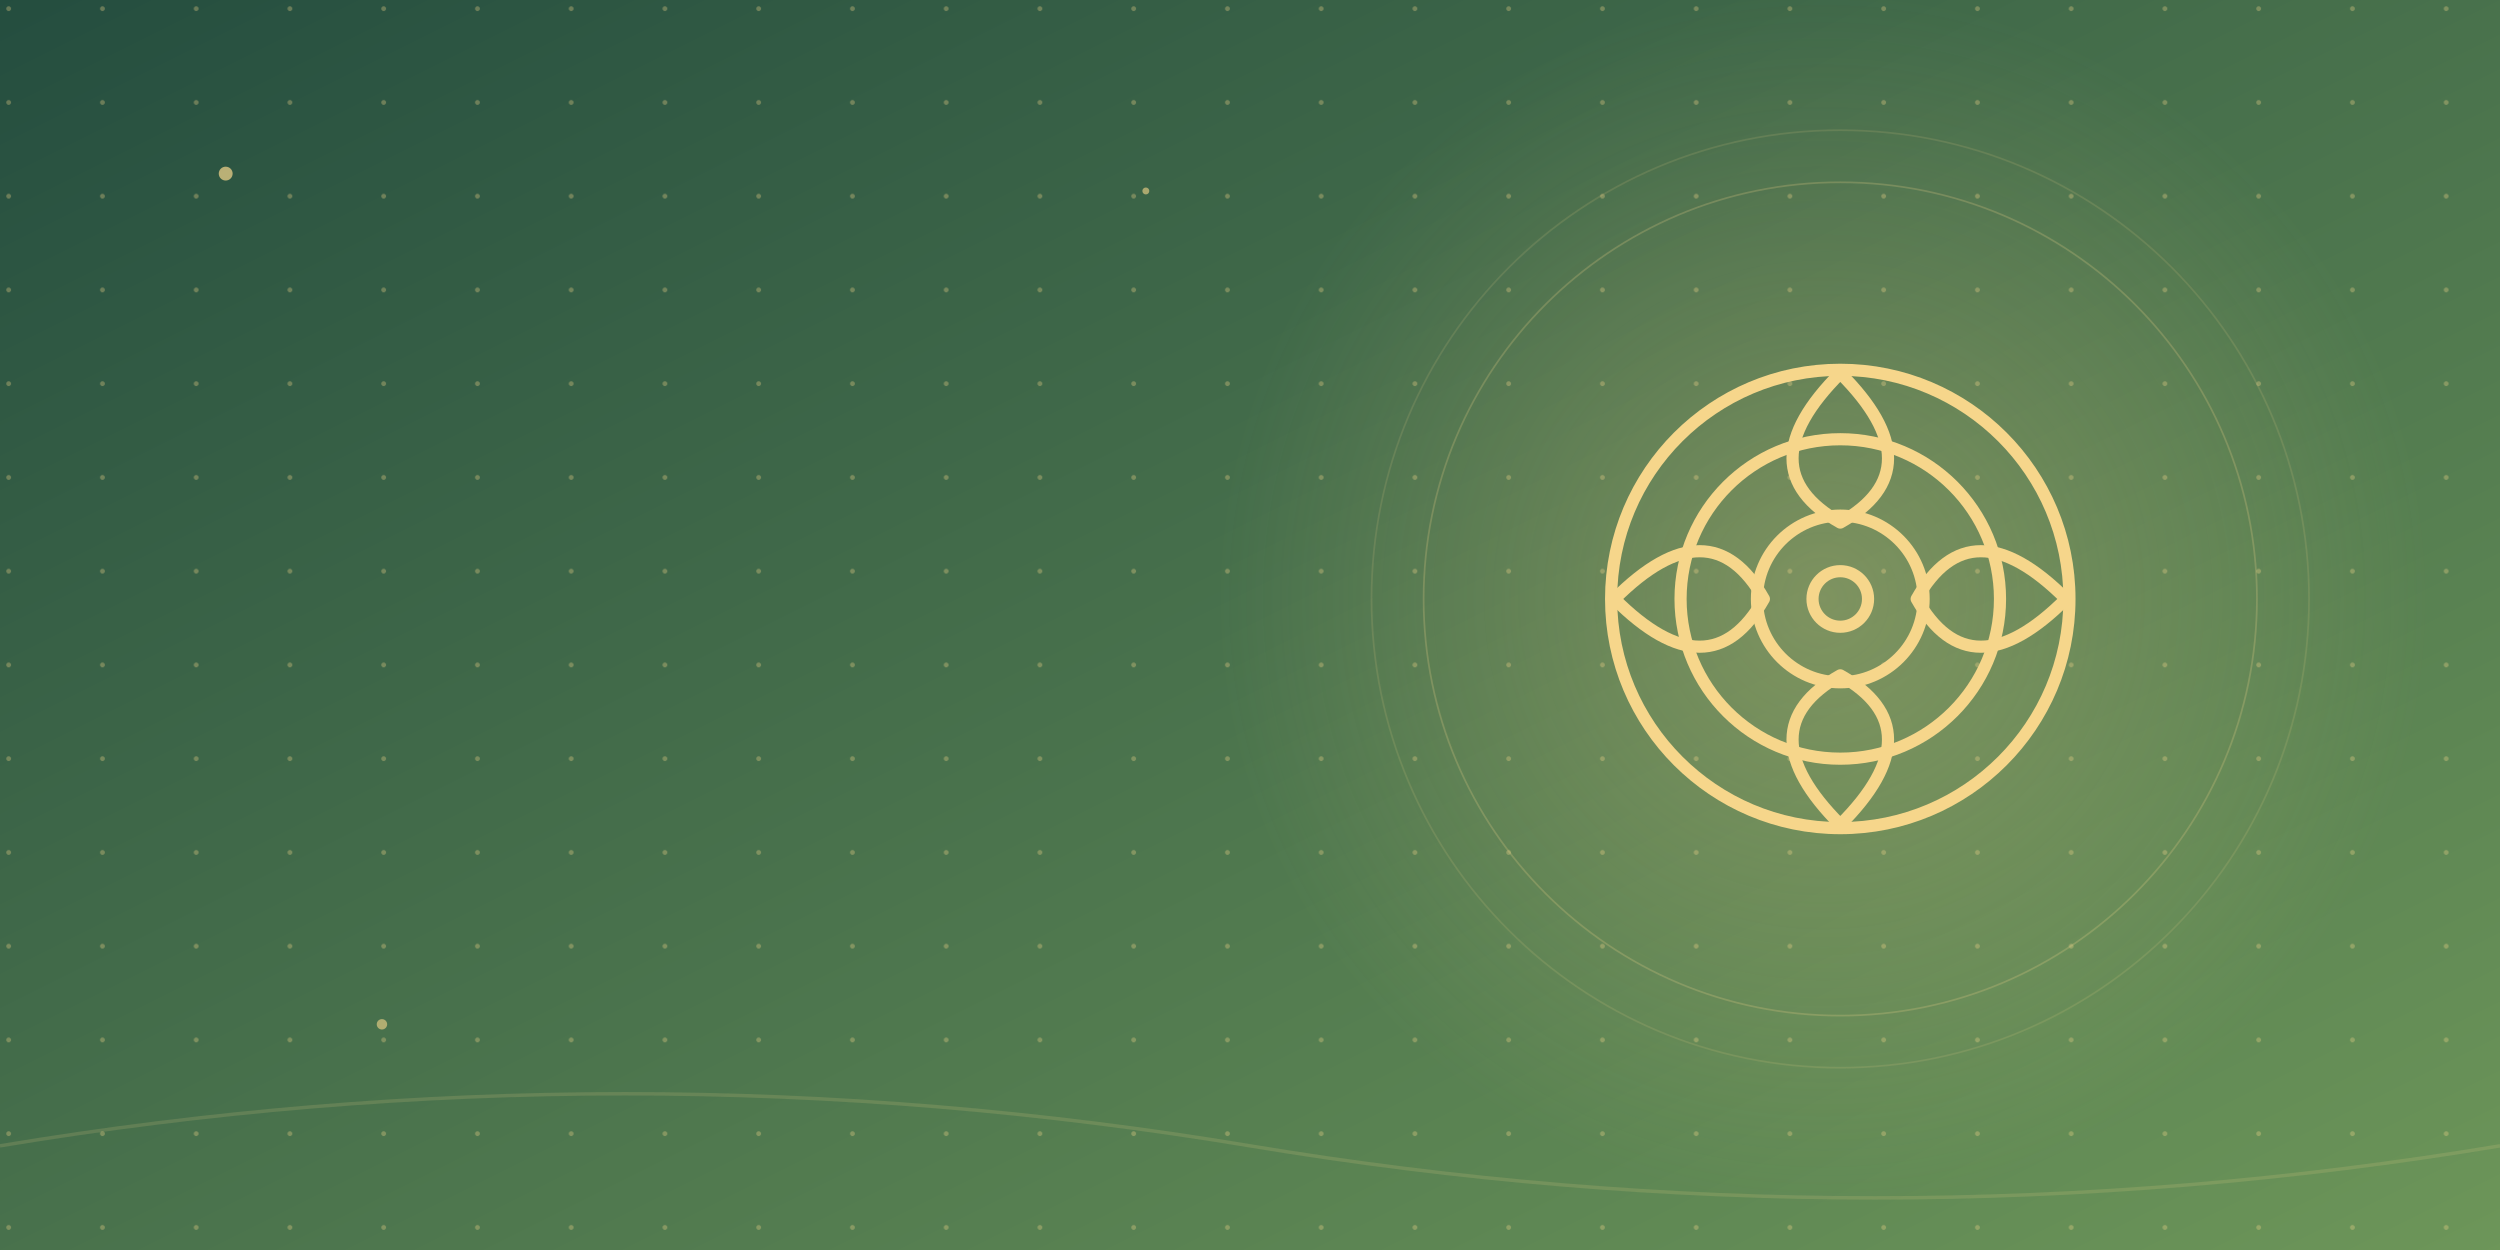
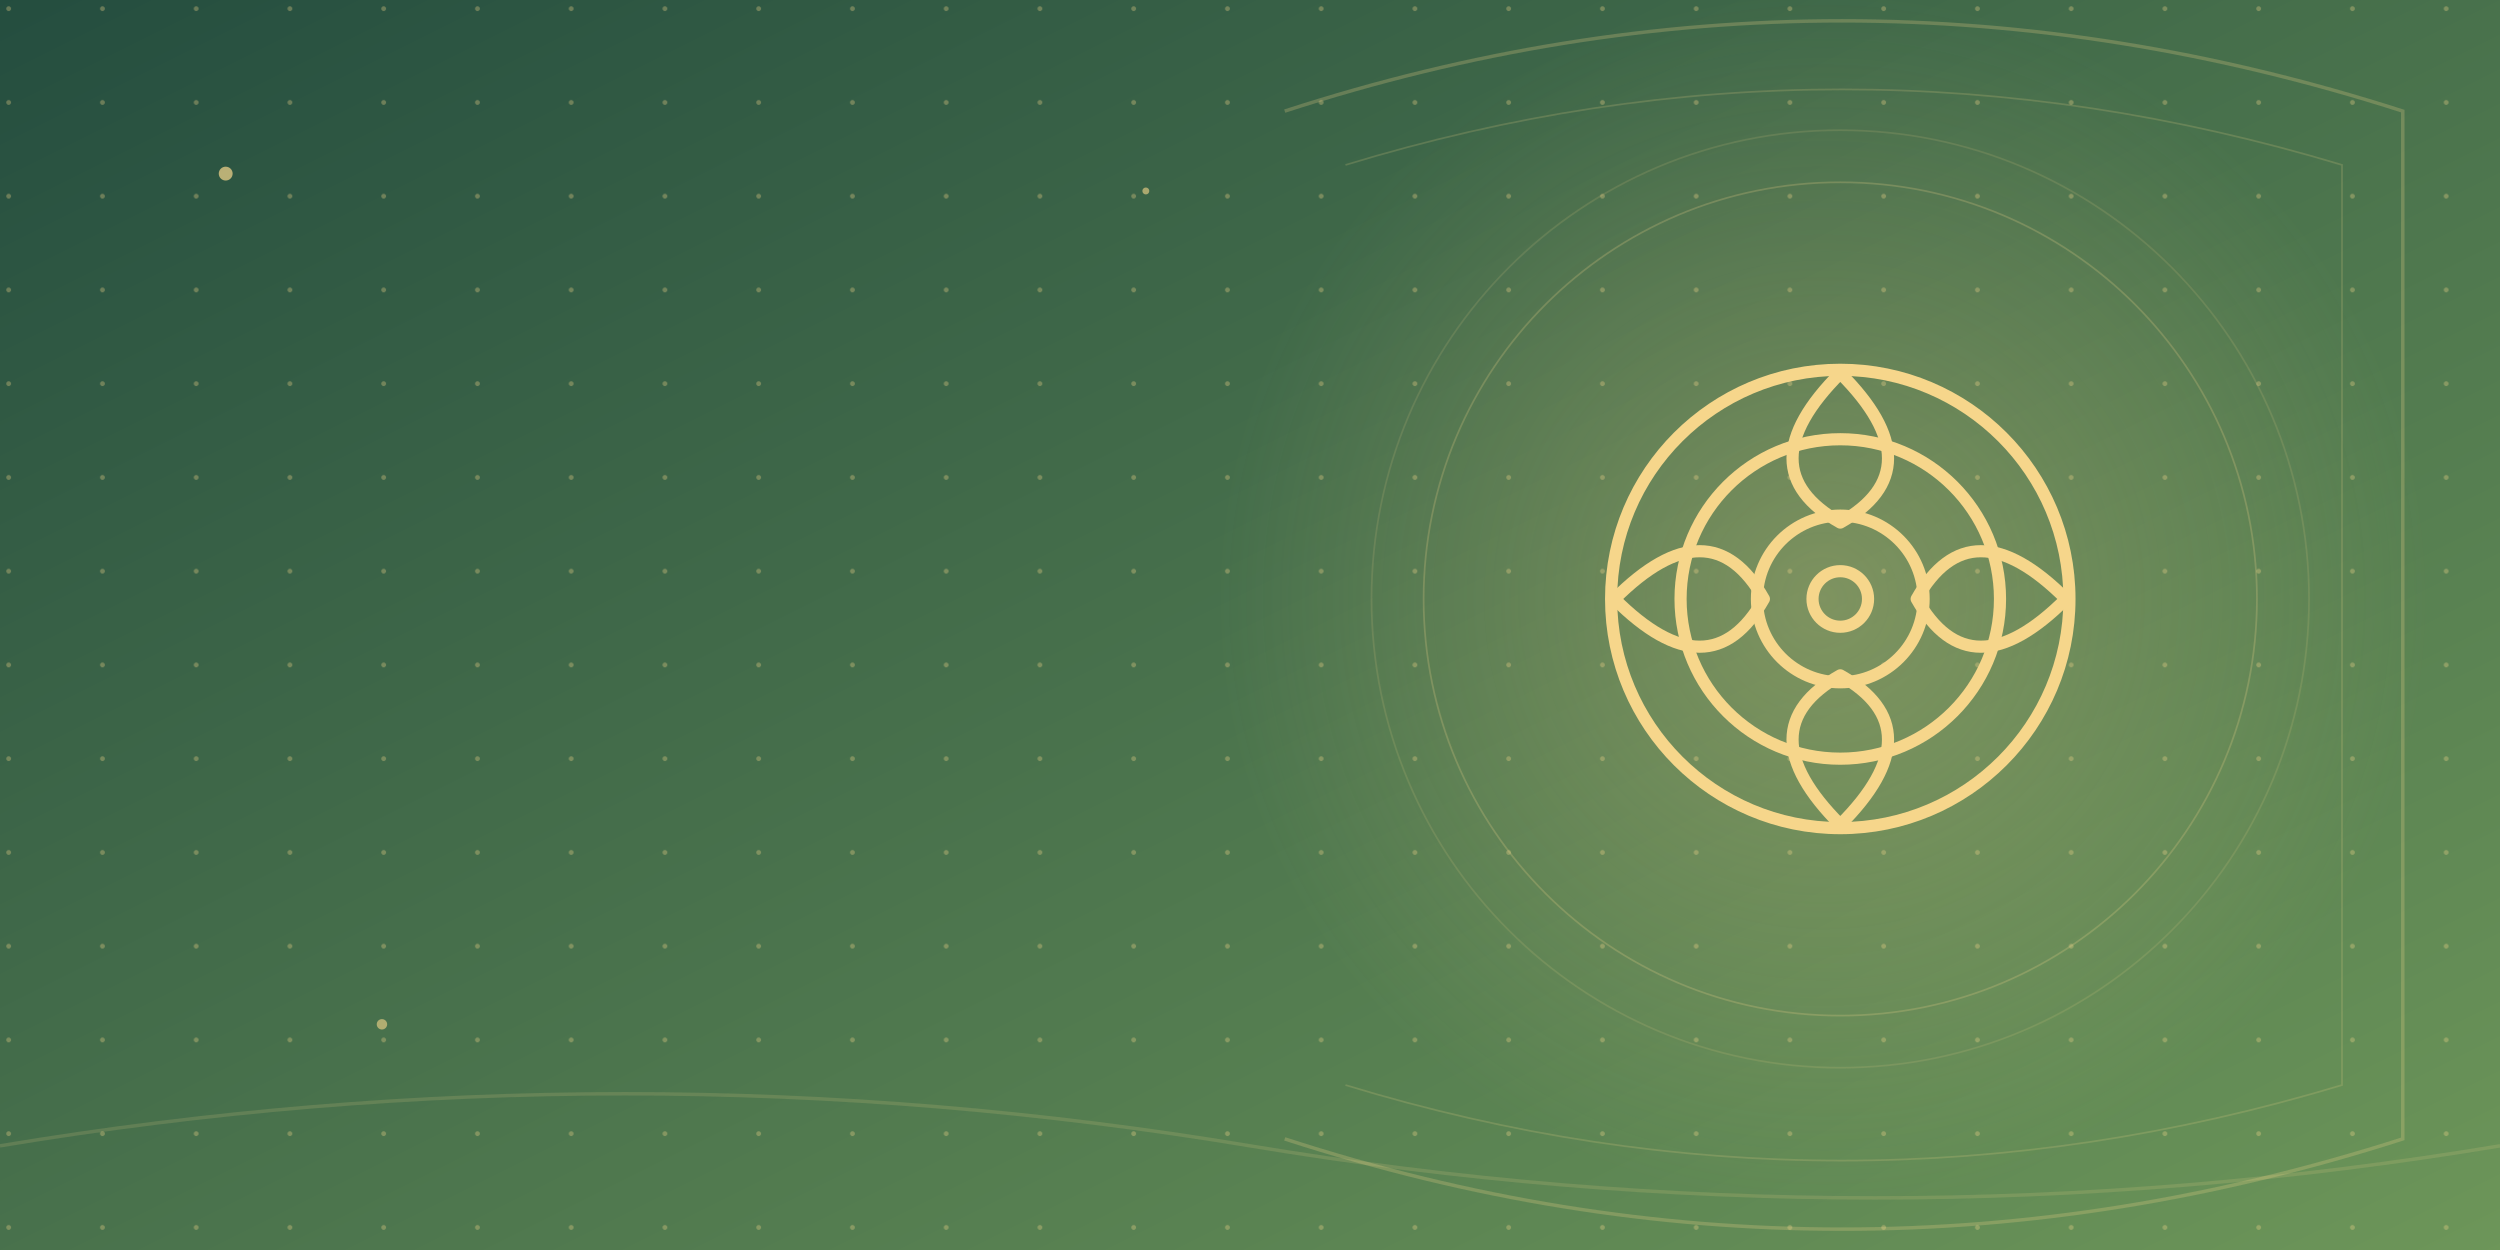
<svg xmlns="http://www.w3.org/2000/svg" viewBox="0 0 1440 720" role="img" aria-label="Onam festival artwork">
  <defs>
    <linearGradient id="bg" x2="1" y2="1">
      <stop stop-color="#244d3f" />
      <stop offset="1" stop-color="#6d9659" />
    </linearGradient>
    <radialGradient id="glow">
      <stop stop-color="#f6d68b" stop-opacity=".28" />
      <stop offset="1" stop-color="#f6d68b" stop-opacity="0" />
    </radialGradient>
    <pattern id="dots" width="54" height="54" patternUnits="userSpaceOnUse">
      <circle cx="5" cy="5" r="1.4" fill="#f6d68b" opacity=".32" />
    </pattern>
  </defs>
  <rect width="1440" height="720" fill="url(#bg)" />
  <rect width="1440" height="720" fill="url(#dots)" />
  <circle cx="1050" cy="345" r="350" fill="url(#glow)" />
  <circle cx="1060" cy="345" r="240" fill="none" stroke="#f6d68b" opacity=".22" />
  <circle cx="1060" cy="345" r="270" fill="none" stroke="#f6d68b" opacity=".13" />
+   <path d="M740 64 Q1060 -40 1384 64 V656 Q1060 760 740 656" fill="none" stroke="#f6d68b" stroke-width="2" opacity=".24" />
+   <path d="M775 95 Q1060 8 1349 95 V625 Q1060 712 775 625" fill="none" stroke="#f6d68b" opacity=".18" />
  <g transform="translate(1060 345)" fill="none" stroke="#f6d68b" stroke-width="7" stroke-linecap="round" stroke-linejoin="round">
    <circle r="132" />
    <circle r="92" />
    <circle r="48" />
    <circle r="16" />
    <path d="M0 -130 Q55 -75 0 -44 Q-55 -75 0 -130 M130 0 Q75 55 44 0 Q75 -55 130 0 M0 130 Q-55 75 0 44 Q55 75 0 130 M-130 0 Q-75 -55 -44 0 Q-75 55 -130 0" />
  </g>
  <path d="M0 660 Q360 600 720 660 T1440 660" fill="none" stroke="#f6d68b" opacity=".15" stroke-width="2" />
  <circle cx="130" cy="100" r="4" fill="#f6d68b" opacity=".7" />
  <circle cx="220" cy="590" r="3" fill="#f6d68b" opacity=".6" />
  <circle cx="660" cy="110" r="2" fill="#f6d68b" opacity=".6" />
</svg>
